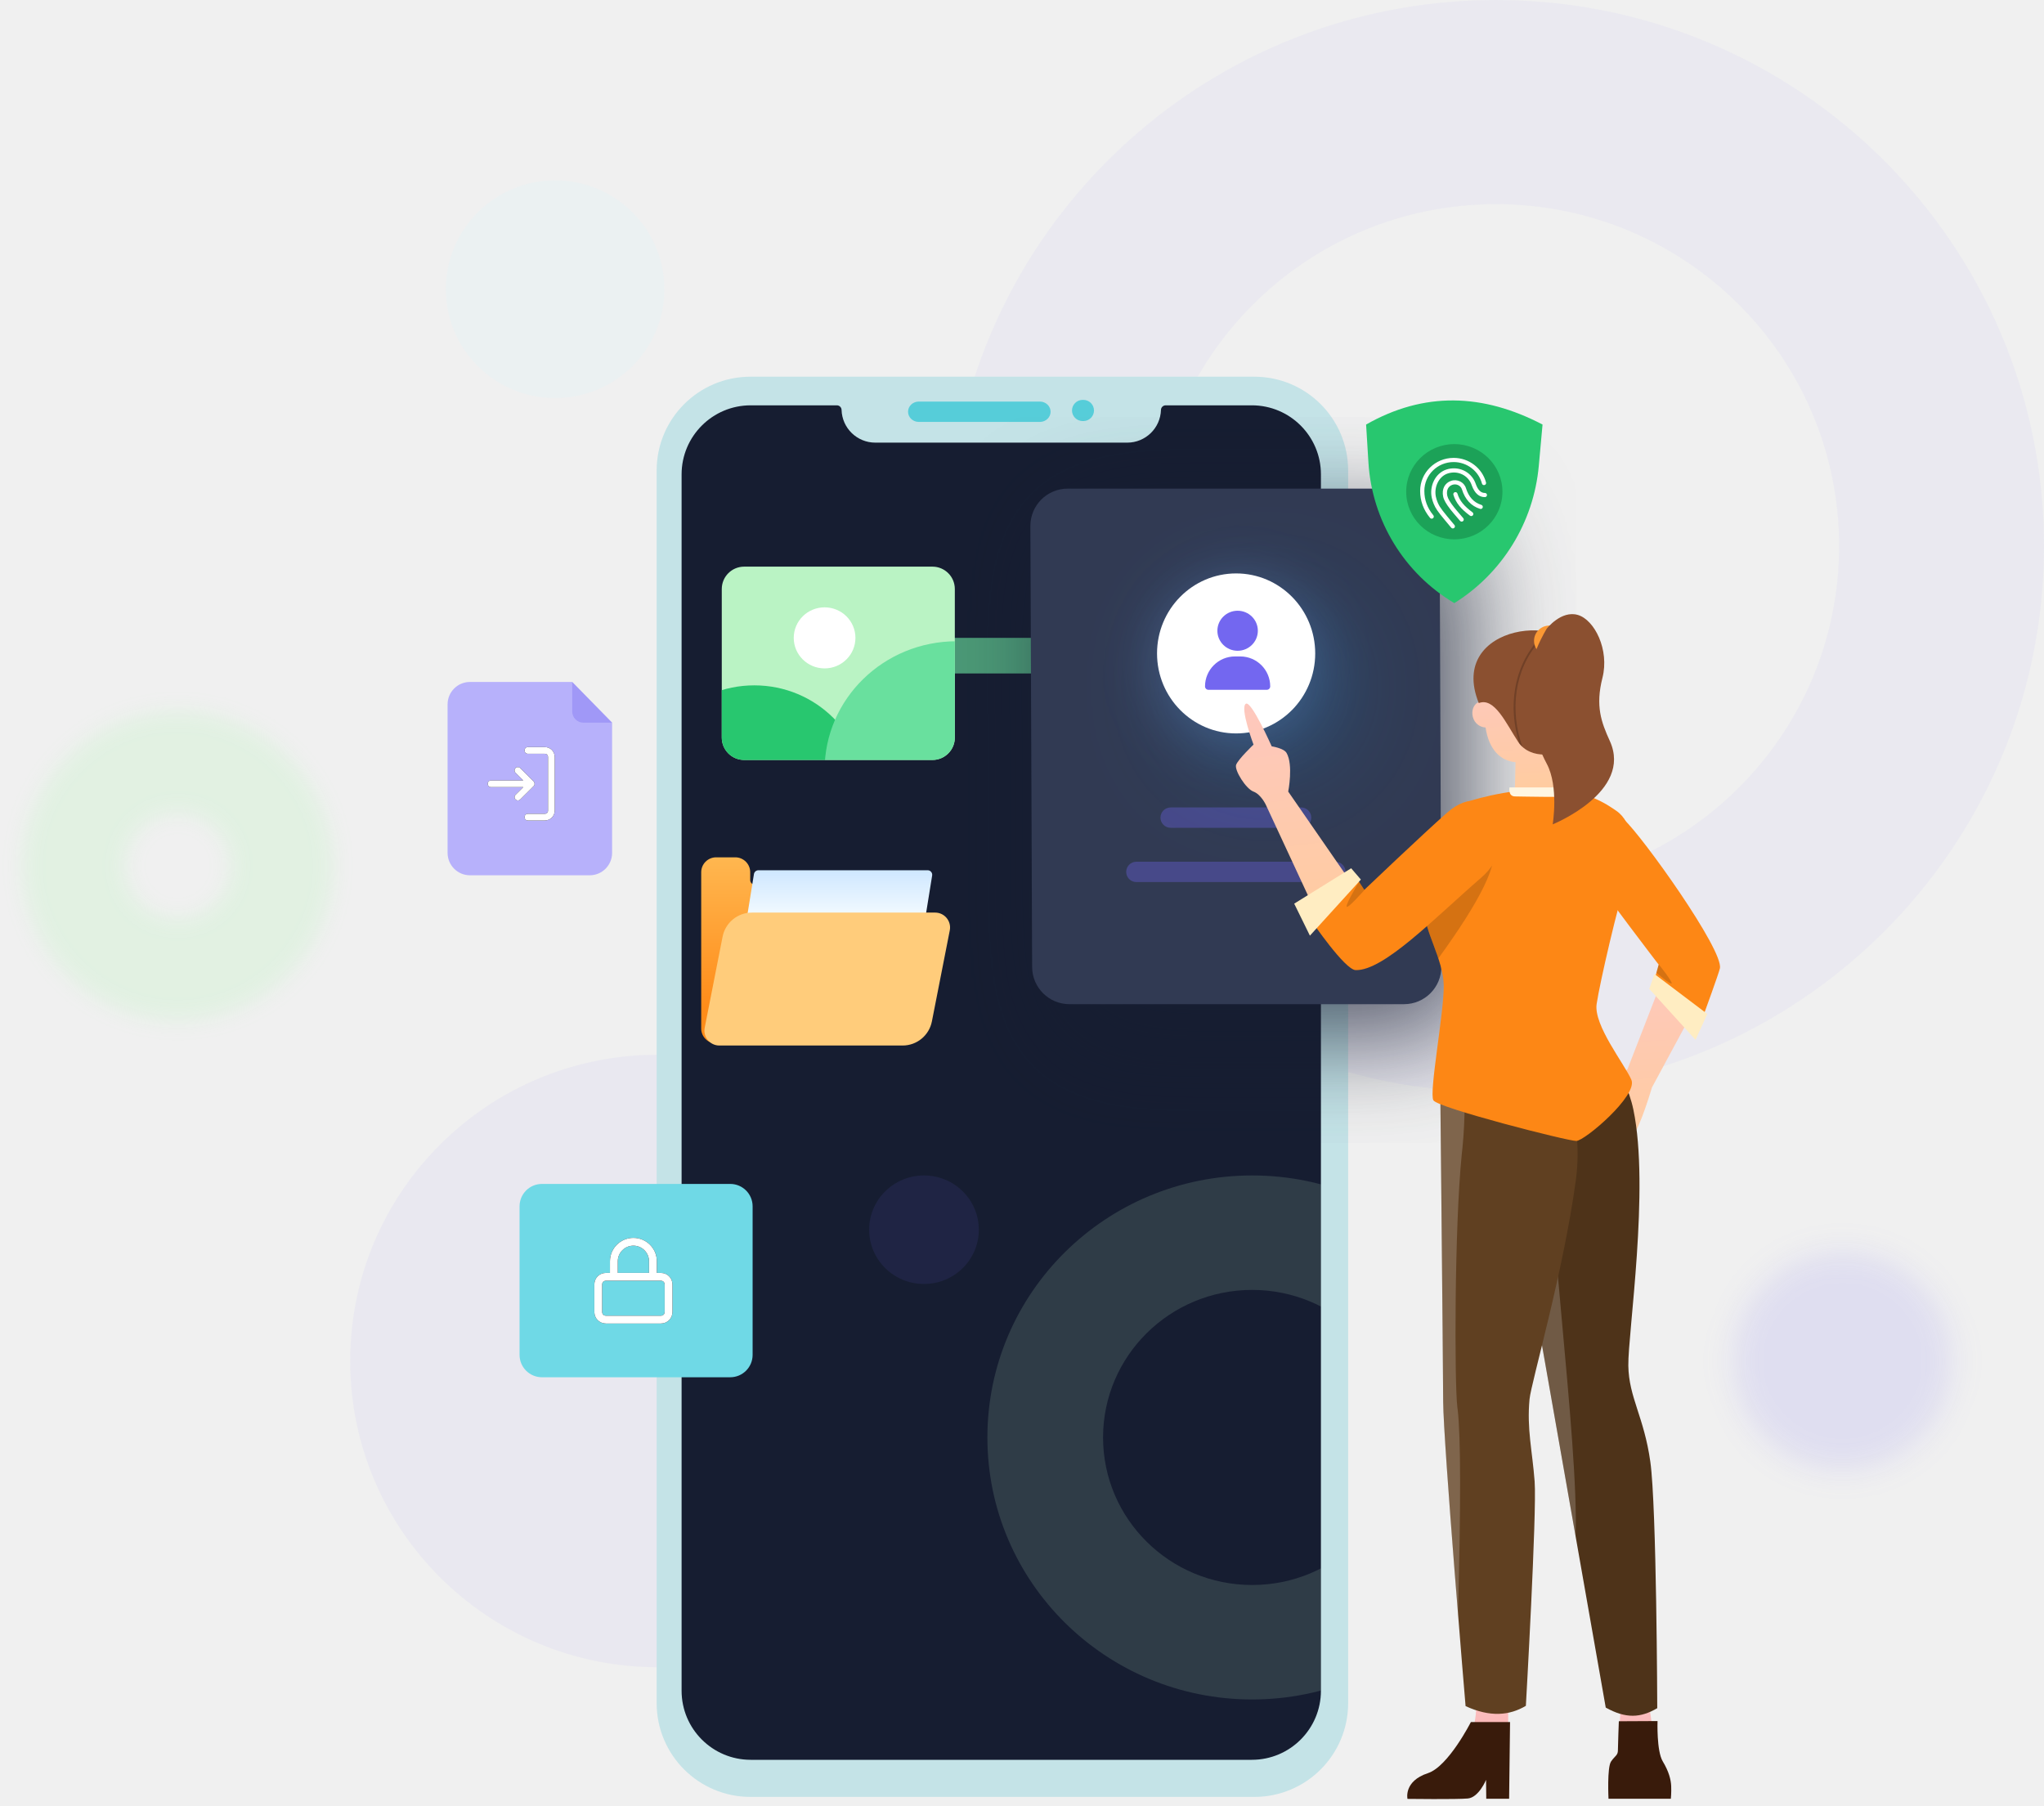
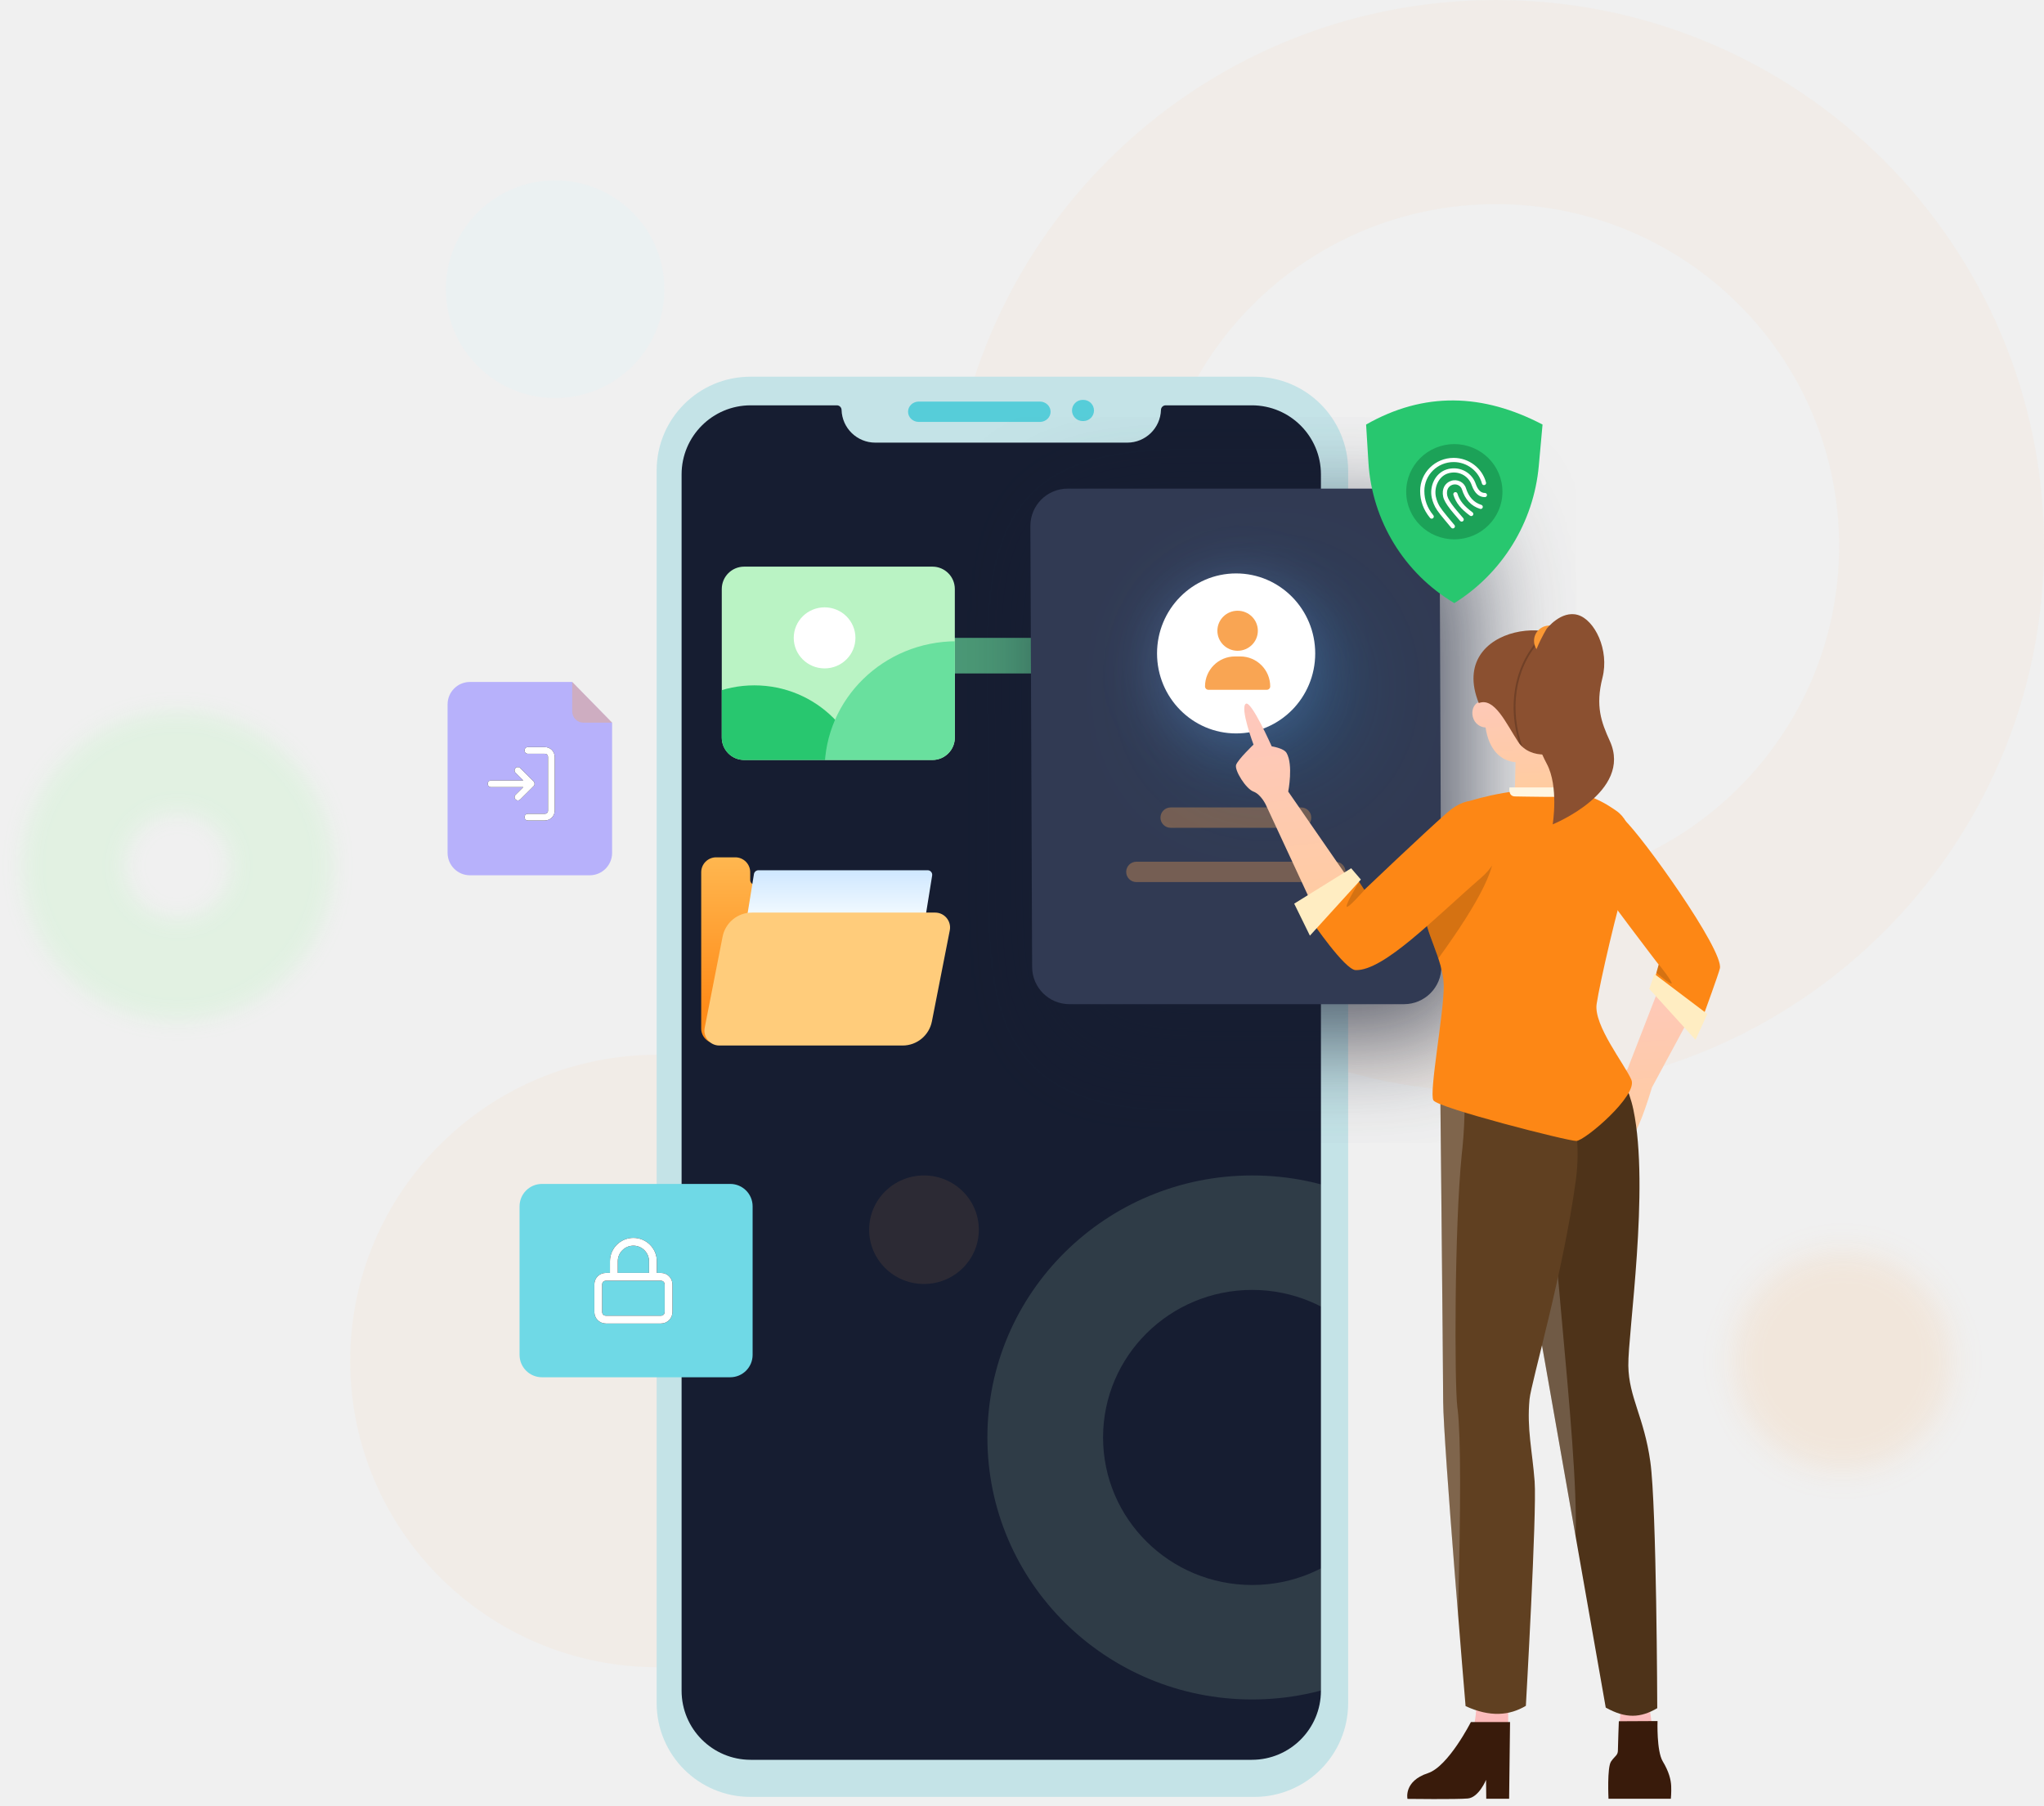
<svg xmlns="http://www.w3.org/2000/svg" width="548" height="484" viewBox="0 0 548 484" fill="none">
  <g id="Illustration">
    <g id="Shape">
-       <path id="Oval" opacity="0.053" fill-rule="evenodd" clip-rule="evenodd" d="M548 146.415C548 65.552 482.211 0 401.056 0C319.901 0 254.111 65.552 254.111 146.415C254.111 227.278 319.901 292.831 401.056 292.831C482.211 292.831 548 227.278 548 146.415ZM309.044 146.415C309.044 95.781 350.239 54.735 401.056 54.735C451.872 54.735 493.067 95.781 493.067 146.415C493.067 197.049 451.872 238.096 401.056 238.096C350.239 238.096 309.044 197.049 309.044 146.415Z" fill="#7367F0" />
+       <path id="Oval" opacity="0.053" fill-rule="evenodd" clip-rule="evenodd" d="M548 146.415C548 65.552 482.211 0 401.056 0C319.901 0 254.111 65.552 254.111 146.415C254.111 227.278 319.901 292.831 401.056 292.831C482.211 292.831 548 227.278 548 146.415ZM309.044 146.415C309.044 95.781 350.239 54.735 401.056 54.735C451.872 54.735 493.067 95.781 493.067 146.415C493.067 197.049 451.872 238.096 401.056 238.096C350.239 238.096 309.044 197.049 309.044 146.415Z" fill="#f9a553" />
      <g id="Oval_2" opacity="0.141" filter="url(#filter0_f)">
        <path fill-rule="evenodd" clip-rule="evenodd" d="M89.314 232.166C89.314 209.243 70.664 190.659 47.657 190.659C24.651 190.659 6 209.243 6 232.166C6 255.09 24.651 273.673 47.657 273.673C70.664 273.673 89.314 255.09 89.314 232.166ZM33.466 232.166C33.466 224.357 39.82 218.027 47.657 218.027C55.495 218.027 61.848 224.357 61.848 232.166C61.848 239.976 55.495 246.306 47.657 246.306C39.82 246.306 33.466 239.976 33.466 232.166Z" fill="#8BF78F" />
      </g>
-       <ellipse id="Oval_3" cx="176.29" cy="364.898" rx="82.399" ry="82.102" fill="#7367F0" fill-opacity="0.061" />
+       <ellipse id="Oval_3" cx="176.29" cy="364.898" rx="82.399" ry="82.102" fill="#f9a553" fill-opacity="0.061" />
      <ellipse id="Oval_4" opacity="0.141" cx="148.825" cy="77.541" rx="29.297" ry="29.192" fill="#CEF5FF" />
      <g id="Oval_5" filter="url(#filter1_f)">
-         <ellipse cx="493.983" cy="364.898" rx="29.297" ry="29.192" fill="#7367F0" fill-opacity="0.136" />
+         <ellipse cx="493.983" cy="364.898" rx="29.297" ry="29.192" fill="#f9a553" fill-opacity="0.136" />
      </g>
    </g>
    <g id="File Organizer">
      <g id="Phone3">
        <path id="Rectangle" fill-rule="evenodd" clip-rule="evenodd" d="M176.051 126.137C176.051 112.254 187.305 101 201.188 101H336.301C350.184 101 361.438 112.254 361.438 126.137V456.637C361.438 470.52 350.184 481.774 336.301 481.774H201.188C187.305 481.774 176.051 470.52 176.051 456.637V126.137Z" fill="#C4E3E7" />
        <g id="Group 48">
          <path id="Rectangle_2" fill-rule="evenodd" clip-rule="evenodd" d="M182.737 127.195C182.737 116.966 191.03 108.673 201.259 108.673H224.364C225.046 108.673 225.605 109.216 225.625 109.898V109.898C225.768 114.787 229.772 118.676 234.663 118.676H302.219C307.11 118.676 311.114 114.787 311.257 109.898V109.898C311.277 109.216 311.835 108.673 312.518 108.673H335.622C345.852 108.673 354.144 116.966 354.144 127.195V453.306C354.144 463.535 345.852 471.828 335.622 471.828H201.259C191.03 471.828 182.737 463.535 182.737 453.306V127.195Z" fill="#161D31" />
          <mask id="mask0" mask-type="alpha" maskUnits="userSpaceOnUse" x="182" y="108" width="173" height="364">
            <path id="Rectangle_3" fill-rule="evenodd" clip-rule="evenodd" d="M182.737 127.195C182.737 116.966 191.03 108.673 201.259 108.673H224.364C225.046 108.673 225.605 109.216 225.625 109.898V109.898C225.768 114.787 229.772 118.676 234.663 118.676H302.219C307.11 118.676 311.114 114.787 311.257 109.898V109.898C311.277 109.216 311.835 108.673 312.518 108.673H335.622C345.852 108.673 354.144 116.966 354.144 127.195V453.306C354.144 463.535 345.852 471.828 335.622 471.828H201.259C191.03 471.828 182.737 463.535 182.737 453.306V127.195Z" fill="white" />
          </mask>
          <g mask="url(#mask0)">
-             <ellipse id="Oval_6" opacity="0.099" cx="247.722" cy="329.703" rx="14.702" ry="14.55" fill="#7367F0" />
+             <ellipse id="Oval_6" opacity="0.099" cx="247.722" cy="329.703" rx="14.702" ry="14.55" fill="#f9a553" />
            <path id="Oval_7" opacity="0.141" fill-rule="evenodd" clip-rule="evenodd" d="M335.704 315.153C374.906 315.153 406.686 346.604 406.686 385.401C406.686 424.198 374.906 455.649 335.704 455.649C296.501 455.649 264.722 424.198 264.722 385.401C264.722 346.604 296.501 315.153 335.704 315.153ZM335.704 345.844C313.629 345.844 295.733 363.555 295.733 385.401C295.733 407.248 313.629 424.958 335.704 424.958C357.779 424.958 375.674 407.248 375.674 385.401C375.674 363.555 357.779 345.844 335.704 345.844Z" fill="#C8F5D0" />
            <path id="Rectangle_4" fill-rule="evenodd" clip-rule="evenodd" d="M203.617 175.795C203.617 173.158 205.755 171.021 208.391 171.021H329.781C332.417 171.021 334.555 173.158 334.555 175.795V175.795C334.555 178.431 332.417 180.569 329.781 180.569H208.391C205.755 180.569 203.617 178.431 203.617 175.795V175.795Z" fill="#68DE9E" fill-opacity="0.642" />
          </g>
        </g>
        <path id="Path" d="M278.793 107.666C280.378 107.666 281.664 108.888 281.664 110.394C281.664 111.868 280.435 113.068 278.898 113.121L278.793 113.122H246.324C244.738 113.122 243.452 111.901 243.452 110.394C243.452 108.921 244.681 107.721 246.218 107.668L246.324 107.666H278.793Z" fill="#56CDD9" />
        <path id="Path_2" d="M290.429 107.211C292.015 107.211 293.301 108.484 293.301 110.053C293.301 111.588 292.072 112.838 290.535 112.893L290.429 112.895H290.279C288.693 112.895 287.407 111.623 287.407 110.053C287.407 108.519 288.636 107.268 290.173 107.213L290.279 107.211H290.429Z" fill="#56CDD9" />
      </g>
      <g id="Icon54">
        <g id="Group 37">
          <path id="Rectangle_5" fill-rule="evenodd" clip-rule="evenodd" d="M187.996 233.861C187.996 231.652 189.787 229.861 191.996 229.861L197.132 229.861C199.341 229.861 201.132 231.652 201.132 233.861V235.965C201.132 236.638 201.678 237.184 202.351 237.184H243.654C245.864 237.184 247.654 238.975 247.654 241.184V275.755C247.654 277.964 245.864 279.755 243.654 279.755H191.996C189.787 279.755 187.996 277.964 187.996 275.755V233.861Z" fill="url(#paint0_linear)" />
          <path id="Rectangle_6" fill-rule="evenodd" clip-rule="evenodd" d="M202.134 234.351C202.23 233.76 202.74 233.326 203.338 233.326H248.707C249.458 233.326 250.031 233.998 249.911 234.739L243.1 276.997C243.005 277.588 242.495 278.022 241.897 278.022H196.527C195.776 278.022 195.204 277.35 195.323 276.609L202.134 234.351Z" fill="url(#paint1_linear)" />
          <path id="Rectangle_7" fill-rule="evenodd" clip-rule="evenodd" d="M250.713 244.677C253.232 244.677 255.124 246.976 254.638 249.448L249.842 273.86C249.105 277.612 245.816 280.318 241.992 280.318H192.858C190.34 280.318 188.448 278.018 188.933 275.547L193.73 251.135C194.467 247.383 197.756 244.677 201.579 244.677L250.713 244.677Z" fill="#FFCC7B" />
        </g>
      </g>
      <g id="Group 28">
        <path id="Rectangle_8" fill-rule="evenodd" clip-rule="evenodd" d="M120 188.842C120 185.528 122.686 182.842 126 182.842H153.414L164.105 193.754V228.675C164.105 231.989 161.419 234.675 158.105 234.675H126C122.686 234.675 120 231.989 120 228.675V188.842Z" fill="#B7B1FB" />
        <g id="Icon">
          <path id="Mask" fill-rule="evenodd" clip-rule="evenodd" d="M146.031 219.984C147.557 219.984 148.724 218.821 148.724 217.3V202.986C148.724 201.465 147.557 200.302 146.031 200.302H141.543C141.005 200.302 140.646 200.66 140.646 201.197C140.646 201.734 141.005 202.092 141.543 202.092H146.031C146.57 202.092 146.929 202.45 146.929 202.986V217.3C146.929 217.837 146.57 218.195 146.031 218.195H141.543C141.005 218.195 140.646 218.553 140.646 219.089C140.646 219.626 141.005 219.984 141.543 219.984H146.031ZM143.249 209.785C143.338 210.054 143.338 210.322 143.249 210.501C143.249 210.591 143.159 210.68 143.069 210.77L139.479 214.348C139.299 214.527 139.03 214.616 138.85 214.616C138.671 214.616 138.401 214.527 138.222 214.348C137.863 213.99 137.863 213.453 138.222 213.096L140.286 211.038H131.669C131.131 211.038 130.771 210.68 130.771 210.143C130.771 209.607 131.131 209.249 131.669 209.249H140.286L138.222 207.191C137.863 206.833 137.863 206.296 138.222 205.939C138.581 205.581 139.12 205.581 139.479 205.939L143.069 209.517C143.114 209.562 143.136 209.607 143.159 209.651C143.181 209.696 143.204 209.741 143.249 209.785Z" fill="black" />
          <mask id="mask1" mask-type="alpha" maskUnits="userSpaceOnUse" x="130" y="200" width="19" height="20">
            <path id="Mask_2" fill-rule="evenodd" clip-rule="evenodd" d="M146.031 219.984C147.557 219.984 148.724 218.821 148.724 217.3V202.986C148.724 201.465 147.557 200.302 146.031 200.302H141.543C141.005 200.302 140.646 200.66 140.646 201.197C140.646 201.734 141.005 202.092 141.543 202.092H146.031C146.57 202.092 146.929 202.45 146.929 202.986V217.3C146.929 217.837 146.57 218.195 146.031 218.195H141.543C141.005 218.195 140.646 218.553 140.646 219.089C140.646 219.626 141.005 219.984 141.543 219.984H146.031ZM143.249 209.785C143.338 210.054 143.338 210.322 143.249 210.501C143.249 210.591 143.159 210.68 143.069 210.77L139.479 214.348C139.299 214.527 139.03 214.616 138.85 214.616C138.671 214.616 138.401 214.527 138.222 214.348C137.863 213.99 137.863 213.453 138.222 213.096L140.286 211.038H131.669C131.131 211.038 130.771 210.68 130.771 210.143C130.771 209.607 131.131 209.249 131.669 209.249H140.286L138.222 207.191C137.863 206.833 137.863 206.296 138.222 205.939C138.581 205.581 139.12 205.581 139.479 205.939L143.069 209.517C143.114 209.562 143.136 209.607 143.159 209.651C143.181 209.696 143.204 209.741 143.249 209.785Z" fill="white" />
          </mask>
          <g mask="url(#mask1)">
            <g id="Icon Color">
              <rect id="ð¨ Icon Color" x="128.977" y="199.408" width="21.543" height="21.471" fill="white" />
            </g>
          </g>
        </g>
-         <path id="Path_3" opacity="0.34" d="M164.106 193.754H156.414C154.757 193.754 153.414 192.411 153.414 190.754V182.842L164.106 193.754Z" fill="#7367F0" />
+         <path id="Path_3" opacity="0.34" d="M164.106 193.754H156.414C154.757 193.754 153.414 192.411 153.414 190.754V182.842L164.106 193.754Z" fill="#f9a553" />
      </g>
      <g id="Group">
        <path id="Rectangle_9" fill-rule="evenodd" clip-rule="evenodd" d="M139.296 323.427C139.296 320.113 141.982 317.427 145.296 317.427H195.778C199.092 317.427 201.778 320.113 201.778 323.427V363.26C201.778 366.574 199.092 369.26 195.778 369.26H145.296C141.982 369.26 139.296 366.574 139.296 363.26V323.427Z" fill="#6FD9E6" />
        <g id="Icon_2">
          <path id="Mask_3" fill-rule="evenodd" clip-rule="evenodd" d="M177.147 341.283H176.1V338.152C176.1 334.708 173.272 331.89 169.816 331.89C166.36 331.89 163.533 334.708 163.533 338.152V341.283H162.485C160.705 341.283 159.344 342.64 159.344 344.415V351.721C159.344 353.495 160.705 354.852 162.485 354.852H177.147C178.927 354.852 180.289 353.495 180.289 351.721V344.415C180.289 342.64 178.927 341.283 177.147 341.283ZM165.627 338.152C165.627 335.856 167.512 333.977 169.816 333.977C172.12 333.977 174.005 335.856 174.005 338.152V341.283H165.627V338.152ZM177.147 352.764C177.775 352.764 178.194 352.347 178.194 351.721V344.415C178.194 343.788 177.775 343.371 177.147 343.371H162.485C161.857 343.371 161.438 343.788 161.438 344.415V351.721C161.438 352.347 161.857 352.764 162.485 352.764H177.147Z" fill="black" />
          <mask id="mask2" mask-type="alpha" maskUnits="userSpaceOnUse" x="159" y="331" width="22" height="24">
            <path id="Mask_4" fill-rule="evenodd" clip-rule="evenodd" d="M177.147 341.283H176.1V338.152C176.1 334.708 173.272 331.89 169.816 331.89C166.36 331.89 163.533 334.708 163.533 338.152V341.283H162.485C160.705 341.283 159.344 342.64 159.344 344.415V351.721C159.344 353.495 160.705 354.852 162.485 354.852H177.147C178.927 354.852 180.289 353.495 180.289 351.721V344.415C180.289 342.64 178.927 341.283 177.147 341.283ZM165.627 338.152C165.627 335.856 167.512 333.977 169.816 333.977C172.12 333.977 174.005 335.856 174.005 338.152V341.283H165.627V338.152ZM177.147 352.764C177.775 352.764 178.194 352.347 178.194 351.721V344.415C178.194 343.788 177.775 343.371 177.147 343.371H162.485C161.857 343.371 161.438 343.788 161.438 344.415V351.721C161.438 352.347 161.857 352.764 162.485 352.764H177.147Z" fill="white" />
          </mask>
          <g mask="url(#mask2)">
            <g id="Icon Color_2">
              <rect id="ð¨ Icon Color_2" x="157.249" y="330.846" width="25.134" height="25.049" fill="white" />
            </g>
          </g>
        </g>
      </g>
      <g id="Group 34">
        <path id="Rectangle_10" d="M193.509 157.924C193.509 154.61 196.195 151.924 199.509 151.924H249.991C253.305 151.924 255.991 154.61 255.991 157.924V197.757C255.991 201.071 253.305 203.757 249.991 203.757H199.509C196.195 203.757 193.509 201.071 193.509 197.757V157.924Z" fill="#BAF3C4" />
        <mask id="mask3" mask-type="alpha" maskUnits="userSpaceOnUse" x="193" y="151" width="63" height="53">
          <path id="Rectangle_11" d="M193.509 157.924C193.509 154.61 196.195 151.924 199.509 151.924H249.991C253.305 151.924 255.991 154.61 255.991 157.924V197.757C255.991 201.071 253.305 203.757 249.991 203.757H199.509C196.195 203.757 193.509 201.071 193.509 197.757V157.924Z" fill="white" />
        </mask>
        <g mask="url(#mask3)">
          <ellipse id="Oval_8" cx="221.074" cy="171.021" rx="8.27" ry="8.184" fill="white" />
          <ellipse id="Oval_9" cx="202.238" cy="213.306" rx="29.863" ry="29.554" fill="#28C76F" />
          <ellipse id="Oval_10" cx="256.45" cy="206.485" rx="35.376" ry="34.556" fill="#69E09E" />
        </g>
      </g>
      <g id="Group 23">
        <g id="Rectangle_12" filter="url(#filter2_d)">
          <path fill-rule="evenodd" clip-rule="evenodd" d="M276.246 141.049C276.224 135.51 280.708 131.009 286.246 131.009L375.958 131.009C381.465 131.009 385.936 135.462 385.958 140.969L386.429 259.191C386.451 264.729 381.968 269.231 376.429 269.231H286.718C281.21 269.231 276.74 264.778 276.718 259.271L276.246 141.049Z" fill="#313A53" />
        </g>
-         <path id="Rectangle_13" opacity="0.34" d="M311.123 219.216C311.123 217.71 312.344 216.488 313.851 216.488H348.825C350.332 216.488 351.553 217.71 351.553 219.216V219.216C351.553 220.723 350.332 221.944 348.825 221.944H313.851C312.344 221.944 311.123 220.723 311.123 219.216V219.216Z" fill="#7367F0" />
-         <path id="Rectangle_14" opacity="0.34" d="M301.935 233.766C301.935 232.259 303.156 231.038 304.663 231.038H358.014C359.52 231.038 360.742 232.259 360.742 233.766V233.766C360.742 235.273 359.52 236.494 358.014 236.494H304.663C303.156 236.494 301.935 235.273 301.935 233.766V233.766Z" fill="#7367F0" />
+         <path id="Rectangle_13" opacity="0.34" d="M311.123 219.216C311.123 217.71 312.344 216.488 313.851 216.488H348.825C350.332 216.488 351.553 217.71 351.553 219.216V219.216C351.553 220.723 350.332 221.944 348.825 221.944H313.851C312.344 221.944 311.123 220.723 311.123 219.216V219.216Z" fill="#f9a553" />
+         <path id="Rectangle_14" opacity="0.34" d="M301.935 233.766C301.935 232.259 303.156 231.038 304.663 231.038H358.014C359.52 231.038 360.742 232.259 360.742 233.766V233.766C360.742 235.273 359.52 236.494 358.014 236.494H304.663C303.156 236.494 301.935 235.273 301.935 233.766V233.766Z" fill="#f9a553" />
        <g id="Icon8">
          <g id="Oval_11" filter="url(#filter3_dd)">
            <ellipse cx="331.407" cy="175.192" rx="21.203" ry="21.45" fill="white" />
          </g>
          <g id="Group 70">
-             <path id="Combined Shape" fill-rule="evenodd" clip-rule="evenodd" d="M331.807 174.481C334.802 174.481 337.231 172.078 337.231 169.113C337.231 166.149 334.802 163.746 331.807 163.746C328.811 163.746 326.383 166.149 326.383 169.113C326.383 172.078 328.811 174.481 331.807 174.481ZM331.097 176.001C326.663 176.001 323.068 179.595 323.068 184.029C323.068 184.536 323.479 184.947 323.986 184.947H339.628C340.134 184.947 340.545 184.536 340.545 184.029C340.545 179.595 336.951 176.001 332.517 176.001H331.097Z" fill="#7367F0" />
+             <path id="Combined Shape" fill-rule="evenodd" clip-rule="evenodd" d="M331.807 174.481C334.802 174.481 337.231 172.078 337.231 169.113C337.231 166.149 334.802 163.746 331.807 163.746C328.811 163.746 326.383 166.149 326.383 169.113C326.383 172.078 328.811 174.481 331.807 174.481ZM331.097 176.001C326.663 176.001 323.068 179.595 323.068 184.029C323.068 184.536 323.479 184.947 323.986 184.947H339.628C340.134 184.947 340.545 184.536 340.545 184.029C340.545 179.595 336.951 176.001 332.517 176.001H331.097Z" fill="#f9a553" />
          </g>
        </g>
      </g>
      <g id="Wom3.5">
        <g id="RArm">
          <path id="Path_4" fill-rule="evenodd" clip-rule="evenodd" d="M436.346 286.631C436.346 286.631 426.071 296.69 426.701 297.674C427.331 298.664 432.509 296.363 432.509 296.363C432.509 296.363 426.049 306.93 427.378 307.742C428.707 308.554 435.504 306.91 437.588 304.732C439.672 302.554 442.889 291.562 442.889 291.562L458.517 262.597L447.183 258.715L436.346 286.631Z" fill="url(#paint2_linear)" />
          <path id="Path_5" fill-rule="evenodd" clip-rule="evenodd" d="M425.853 233.087C430.168 239.723 444.693 258.633 444.693 258.633L443.635 262.406L456.984 271.463C456.984 271.463 460.776 261.095 461.105 259.636C462.19 254.825 440.26 224.12 435.35 219.683C427.618 212.697 419.258 222.947 425.853 233.087Z" fill="#FD8715" />
          <path id="Path_6" fill-rule="evenodd" clip-rule="evenodd" d="M448.166 263.653C448.415 263.173 444.716 258.565 444.716 258.565L444.089 260.806C444.089 260.806 447.917 264.134 448.166 263.653Z" fill="black" fill-opacity="0.16" />
          <path id="Path 70" fill-rule="evenodd" clip-rule="evenodd" d="M443.552 261.14L457.734 271.858L454.574 278.79L442.174 265.14L443.552 261.14Z" fill="#FFEDC2" />
        </g>
        <g id="RLeg">
          <path id="Path_7" fill-rule="evenodd" clip-rule="evenodd" d="M434.6 456.208L433.812 469.49L443.91 469.75L442.012 456.208H434.6Z" fill="url(#paint3_linear)" />
          <path id="Path_8" fill-rule="evenodd" clip-rule="evenodd" d="M444.389 461.44C444.389 461.44 444.105 469.439 445.779 472.232C447.463 475.024 447.974 477.189 448.048 478.859C448.128 480.65 447.957 482.272 447.957 482.272H431.244C431.244 482.272 430.826 473.856 431.933 472.269C433.039 470.683 433.766 470.655 433.766 469.253C433.774 467.851 434.014 461.493 434.014 461.493L444.389 461.44Z" fill="#391B0B" />
          <path id="Path_9" fill-rule="evenodd" clip-rule="evenodd" d="M399.024 278.88L425.219 276.062L425.604 276.416C427.471 278.176 435.584 286.352 437.916 297.527C442.317 318.624 436.426 357.589 436.557 366.134C436.681 374.678 440.761 379.833 442.456 391.914C444.152 403.995 444.312 457.987 444.312 457.987C439.817 460.623 435.861 460.812 430.502 457.828L399.024 278.88Z" fill="#4E3319" />
          <path id="Path_10" fill-rule="evenodd" clip-rule="evenodd" d="M422.423 411.899L399.024 278.88L413.589 277.313C414.238 323.523 423.295 385.987 422.423 411.899Z" fill="white" fill-opacity="0.192" />
        </g>
        <g id="LLeg">
          <path id="Path_11" fill-rule="evenodd" clip-rule="evenodd" d="M404.39 454.811L395.779 454.949C395.779 454.949 396.345 463.795 393.034 466.791L392.853 466.948C388.856 470.263 404.277 469.067 404.277 469.067L404.39 454.811Z" fill="url(#paint4_linear)" />
          <path id="Path_12" fill-rule="evenodd" clip-rule="evenodd" d="M404.847 461.706L404.599 482.264L398.467 482.269L398.414 477.203C398.414 477.203 396.48 481.926 393.524 482.199C390.56 482.472 377.35 482.304 377.35 482.304C377.35 482.304 376.252 477.562 382.828 475.408C388.297 473.618 394.345 461.706 394.345 461.706H404.847Z" fill="#391B0B" />
          <path id="Path_13" fill-rule="evenodd" clip-rule="evenodd" d="M386.031 280.708L415.445 279.722L415.665 280.124C417.092 282.804 424.913 298.489 422.498 316.319C419.109 341.345 410.492 370.683 410.07 375.165C409.318 383.155 410.822 388.941 411.439 397.194C412.056 405.448 409.087 457.355 409.087 457.355C404.722 459.953 399.528 460.463 392.925 457.434C392.925 457.434 386.964 386.928 386.92 375.77C386.876 364.612 386.031 280.708 386.031 280.708Z" fill="#604021" />
          <path id="Path_14" fill-rule="evenodd" clip-rule="evenodd" d="M392.084 307.777L391.889 309.631C389.928 329.183 389.943 370.705 390.702 377.109L390.806 377.934C391.648 385.16 391.676 403.505 390.888 432.97L389.864 420.255C387.921 395.79 386.94 380.961 386.92 375.77L386.884 370.396C386.715 348.67 386.031 280.708 386.031 280.708L392.235 280.5C392.898 291.229 392.847 300.321 392.084 307.777Z" fill="white" fill-opacity="0.192" />
        </g>
        <g id="Head">
          <path id="Path_15" fill-rule="evenodd" clip-rule="evenodd" d="M397.247 188.036C393.628 188.428 393.884 194.725 398.29 195.054C399.19 201.124 402.402 204.016 406.317 204.351L406.1 213.533L423.418 213.523C423.418 213.523 418.542 207.036 418.785 198.157C419.028 189.276 418.622 180.934 418.622 180.934L396.19 181.333L397.247 188.036Z" fill="url(#paint5_linear)" />
          <path id="Path_16" fill-rule="evenodd" clip-rule="evenodd" d="M396.459 188.508C400.674 186.858 403.788 193.961 407.013 198.898C410.239 203.835 418.595 202.996 419.747 198.898C424.107 189.922 427.865 177.72 422.776 176.718C422.06 163.746 387.752 166.809 396.459 188.508Z" fill="#8B5030" />
          <path id="Combined Shape_2" fill-rule="evenodd" clip-rule="evenodd" d="M419.947 171.56H412.536H412.425L412.35 171.642C405.75 178.933 404.266 189.665 407.337 199.352C407.59 199.679 407.867 199.976 408.164 200.246C404.697 190.467 406.016 179.456 412.647 172.06H420.542C420.354 171.886 420.155 171.719 419.947 171.56Z" fill="black" fill-opacity="0.199" />
          <ellipse id="Oval_12" cx="415.413" cy="171.81" rx="4.135" ry="4.092" fill="#FB9934" />
        </g>
        <g id="Body">
          <path id="Path_17" fill-rule="evenodd" clip-rule="evenodd" d="M392.702 215.311C388.838 220.928 382.399 239.993 382.034 244.282C381.622 249.229 386.981 257.11 387.07 264.272C387.148 271.435 383.072 293.001 384.297 295.016C385.512 297.031 420.347 305.95 422.62 305.902C424.883 305.853 439.172 293.714 437.379 289.518C435.576 285.323 427.209 274.898 428.062 269.182C428.904 263.467 433.797 242.37 436.227 235.189C438.647 228.009 437.84 220.47 433.323 217.38C431.088 215.852 425.125 211.508 414.505 211.528C403.885 211.548 393.002 214.875 392.702 215.311Z" fill="#FD8715" />
          <path id="Path 68" fill-rule="evenodd" clip-rule="evenodd" d="M404.693 211.117C404.693 211.117 404.247 213.533 406.203 213.533C408.16 213.533 421.283 213.96 423.06 213.197C424.837 212.433 424.304 211.117 424.304 211.117H404.693Z" fill="#FFF6E1" />
          <path id="Path_18" fill-rule="evenodd" clip-rule="evenodd" d="M387.095 227.46L387.214 227.401C394.369 223.865 398.667 223.709 400.108 226.932C401.971 231.098 397.141 241.108 385.619 256.963C384.037 252.155 381.761 247.57 382.034 244.282C382.246 241.8 384.491 234.369 387.095 227.46Z" fill="black" fill-opacity="0.16" />
        </g>
        <g id="LArm">
          <path id="Path_19" fill-rule="evenodd" clip-rule="evenodd" d="M339.362 215.75C339.362 215.75 338.073 212.981 336.047 212.231C334.021 211.482 330.922 206.519 331.401 205.078C331.88 203.637 336.072 199.64 336.072 199.64C336.072 199.64 332.366 189.799 334.007 188.688C335.457 187.707 340.944 200.103 340.944 200.103C340.944 200.103 344.17 200.584 344.915 201.851C346.791 205.046 345.373 212.231 345.373 212.231L364.416 239.772L355.678 250.86L339.362 215.75Z" fill="url(#paint6_linear)" />
          <path id="Path_20" fill-rule="evenodd" clip-rule="evenodd" d="M387.976 217.886C381.536 223.548 365.782 238.571 365.782 238.571C365.782 238.571 363.441 235.022 363.441 235.022L351.66 246.961C351.66 246.961 360.547 260.007 363.441 260.098C370.982 260.335 384.493 246.246 397.195 235.244C408.583 225.38 399.982 207.33 387.976 217.886Z" fill="#FD8715" />
          <path id="Path_21" fill-rule="evenodd" clip-rule="evenodd" d="M365.829 238.589C365.829 238.589 361.41 243.647 361.045 243.095C360.681 242.544 364.379 236.395 364.379 236.395L365.829 238.589Z" fill="black" fill-opacity="0.16" />
          <path id="Path 69" fill-rule="evenodd" clip-rule="evenodd" d="M364.852 235.826L351.188 250.861L346.979 242.281L362.253 232.795L364.852 235.826Z" fill="#FFEDC2" />
        </g>
        <path id="Path_22" fill-rule="evenodd" clip-rule="evenodd" d="M414.689 168.553C414.689 168.553 418.558 163.565 423.026 164.874C427.494 166.182 431.536 174.204 429.617 181.744C427.707 189.285 429.282 193.586 431.598 198.668C437.82 212.339 416.278 221.019 416.278 221.019C416.278 221.019 417.959 210.889 414.689 204.772C411.322 198.472 409.41 190.394 409.41 185.45C409.41 176.854 414.689 168.553 414.689 168.553Z" fill="#8B5030" />
      </g>
      <g id="Group 39">
        <path id="Rectangle_15" fill-rule="evenodd" clip-rule="evenodd" d="M366.255 113.828C381.822 104.951 397.601 105.476 413.558 113.828L412.552 124.915C411.179 140.047 402.798 153.663 389.906 161.705V161.705V161.705C376.456 153.719 367.833 139.592 366.877 123.979L366.255 113.828Z" fill="#28C76F" />
        <ellipse id="Oval_13" cx="389.907" cy="131.836" rx="12.901" ry="12.767" fill="#1CA258" />
        <g id="Group 40">
          <path id="Path_23" fill-rule="evenodd" clip-rule="evenodd" d="M389.722 122.766C393.825 122.766 397.377 125.503 398.407 129.363C398.487 129.661 398.307 129.967 398.006 130.045C397.704 130.124 397.396 129.946 397.316 129.648C396.416 126.277 393.31 123.883 389.722 123.883C385.385 123.883 381.87 127.35 381.87 131.625C381.87 134.038 382.669 136.208 384.279 138.153C384.476 138.392 384.44 138.744 384.199 138.939C383.958 139.135 383.602 139.1 383.405 138.861C381.633 136.718 380.741 134.299 380.741 131.625C380.741 126.732 384.763 122.766 389.722 122.766Z" fill="white" />
          <path id="Path_24" fill-rule="evenodd" clip-rule="evenodd" d="M387.726 125.908C390.921 124.819 394.369 126.395 395.547 129.476L395.612 129.652C396.217 131.392 397.041 132.18 398.095 132.167C398.407 132.163 398.662 132.41 398.666 132.718C398.67 133.027 398.421 133.28 398.109 133.284C396.538 133.303 395.372 132.239 394.621 130.227L394.544 130.015C393.637 127.407 390.764 126.054 388.094 126.964C385.691 127.783 384.406 130.678 384.971 133.23C385.081 133.727 385.22 134.173 385.399 134.603L385.56 134.974C386.096 136.146 386.793 137.025 389.939 140.768C390.138 141.005 390.106 141.357 389.866 141.554C389.626 141.752 389.271 141.719 389.071 141.482L387.384 139.464C385.359 137.019 384.901 136.322 384.391 135.113L384.355 135.028C384.15 134.537 383.992 134.028 383.868 133.469C383.189 130.403 384.732 126.928 387.726 125.908Z" fill="white" />
          <path id="Path_25" fill-rule="evenodd" clip-rule="evenodd" d="M389.03 128.924C390.684 128.36 392.514 129.24 393.029 130.887C393.77 133.259 395.136 134.733 397.15 135.366C397.447 135.459 397.612 135.773 397.518 136.067C397.423 136.361 397.106 136.524 396.809 136.431C394.425 135.682 392.797 133.924 391.95 131.217C391.627 130.181 390.457 129.619 389.397 129.98C388.269 130.364 387.71 131.442 388.018 132.917C388.174 133.666 388.793 134.687 389.847 136.018L390.026 136.242C390.174 136.426 390.33 136.614 390.498 136.815L392.312 138.939C392.51 139.177 392.477 139.529 392.237 139.725C391.996 139.922 391.64 139.888 391.442 139.651L389.991 137.956L389.628 137.527C389.456 137.322 389.297 137.128 389.144 136.94L388.779 136.478C387.729 135.126 387.104 134.06 386.912 133.143C386.494 131.137 387.343 129.498 389.03 128.924Z" fill="white" />
          <path id="Path_26" fill-rule="evenodd" clip-rule="evenodd" d="M390.034 131.966C390.332 131.876 390.648 132.042 390.739 132.337C391.347 134.302 392.539 135.697 394.78 137.362C395.029 137.547 395.079 137.897 394.892 138.144C394.705 138.39 394.351 138.44 394.102 138.255C391.688 136.461 390.351 134.896 389.66 132.664C389.568 132.369 389.736 132.056 390.034 131.966Z" fill="white" />
        </g>
      </g>
    </g>
  </g>
  <defs>
    <filter id="filter0_f" x="0.563" y="185.223" width="94.187" height="93.887" filterUnits="userSpaceOnUse" color-interpolation-filters="sRGB">
      <feFlood flood-opacity="0" result="BackgroundImageFix" />
      <feBlend mode="normal" in="SourceGraphic" in2="BackgroundImageFix" result="shape" />
      <feGaussianBlur stdDeviation="2.718" result="effect1_foregroundBlur" />
    </filter>
    <filter id="filter1_f" x="456.531" y="327.551" width="74.904" height="74.693" filterUnits="userSpaceOnUse" color-interpolation-filters="sRGB">
      <feFlood flood-opacity="0" result="BackgroundImageFix" />
      <feBlend mode="normal" in="SourceGraphic" in2="BackgroundImageFix" result="shape" />
      <feGaussianBlur stdDeviation="4.077" result="effect1_foregroundBlur" />
    </filter>
    <filter id="filter2_d" x="256.246" y="112.009" width="166.183" height="194.222" filterUnits="userSpaceOnUse" color-interpolation-filters="sRGB">
      <feFlood flood-opacity="0" result="BackgroundImageFix" />
      <feColorMatrix in="SourceAlpha" type="matrix" values="0 0 0 0 0 0 0 0 0 0 0 0 0 0 0 0 0 0 127 0" />
      <feOffset dx="8" dy="9" />
      <feGaussianBlur stdDeviation="14" />
      <feColorMatrix type="matrix" values="0 0 0 0 0.086 0 0 0 0 0.114 0 0 0 0 0.192 0 0 0 0.7 0" />
      <feBlend mode="normal" in2="BackgroundImageFix" result="effect1_dropShadow" />
      <feBlend mode="normal" in="SourceGraphic" in2="effect1_dropShadow" result="shape" />
    </filter>
    <filter id="filter3_dd" x="290.204" y="134.743" width="98.405" height="98.899" filterUnits="userSpaceOnUse" color-interpolation-filters="sRGB">
      <feFlood flood-opacity="0" result="BackgroundImageFix" />
      <feColorMatrix in="SourceAlpha" type="matrix" values="0 0 0 0 0 0 0 0 0 0 0 0 0 0 0 0 0 0 127 0" />
      <feOffset dx="8" dy="9" />
      <feGaussianBlur stdDeviation="14" />
      <feColorMatrix type="matrix" values="0 0 0 0 0.076 0 0 0 0 0.583 0 0 0 0 0.879 0 0 0 0.229 0" />
      <feBlend mode="normal" in2="BackgroundImageFix" result="effect1_dropShadow" />
      <feColorMatrix in="SourceAlpha" type="matrix" values="0 0 0 0 0 0 0 0 0 0 0 0 0 0 0 0 0 0 127 0" />
      <feOffset dy="2" />
      <feGaussianBlur stdDeviation="7.5" />
      <feColorMatrix type="matrix" values="0 0 0 0 0.504 0 0 0 0 0.7 0 0 0 0 1 0 0 0 0.234 0" />
      <feBlend mode="normal" in2="effect1_dropShadow" result="effect2_dropShadow" />
      <feBlend mode="normal" in="SourceGraphic" in2="effect2_dropShadow" result="shape" />
    </filter>
    <linearGradient id="paint0_linear" x1="252.335" y1="270.363" x2="252.335" y2="212.641" gradientUnits="userSpaceOnUse">
      <stop stop-color="#FF8C19" />
      <stop offset="1" stop-color="#FFC967" />
    </linearGradient>
    <linearGradient id="paint1_linear" x1="245.482" y1="247.352" x2="245.482" y2="221.044" gradientUnits="userSpaceOnUse">
      <stop stop-color="#F8FDFF" />
      <stop offset="1" stop-color="#AAD4FF" />
    </linearGradient>
    <linearGradient id="paint2_linear" x1="424.08" y1="245.344" x2="427.481" y2="304.907" gradientUnits="userSpaceOnUse">
      <stop stop-color="#FDC6C6" />
      <stop offset="1" stop-color="#FFCCA1" />
    </linearGradient>
    <linearGradient id="paint3_linear" x1="432.065" y1="452.911" x2="433.457" y2="469.005" gradientUnits="userSpaceOnUse">
      <stop stop-color="#FDC6C6" />
      <stop offset="1" stop-color="#FAB2B2" />
    </linearGradient>
    <linearGradient id="paint4_linear" x1="390.081" y1="451.289" x2="391.397" y2="468.509" gradientUnits="userSpaceOnUse">
      <stop stop-color="#FDC6C6" />
      <stop offset="1" stop-color="#FAB2B2" />
    </linearGradient>
    <linearGradient id="paint5_linear" x1="389.777" y1="172.999" x2="392.621" y2="211.821" gradientUnits="userSpaceOnUse">
      <stop stop-color="#FDC6C6" />
      <stop offset="1" stop-color="#FFCCA1" />
    </linearGradient>
    <linearGradient id="paint6_linear" x1="325.63" y1="173.485" x2="334.537" y2="246.91" gradientUnits="userSpaceOnUse">
      <stop stop-color="#FDC6C6" />
      <stop offset="1" stop-color="#FFCCA1" />
    </linearGradient>
  </defs>
</svg>
